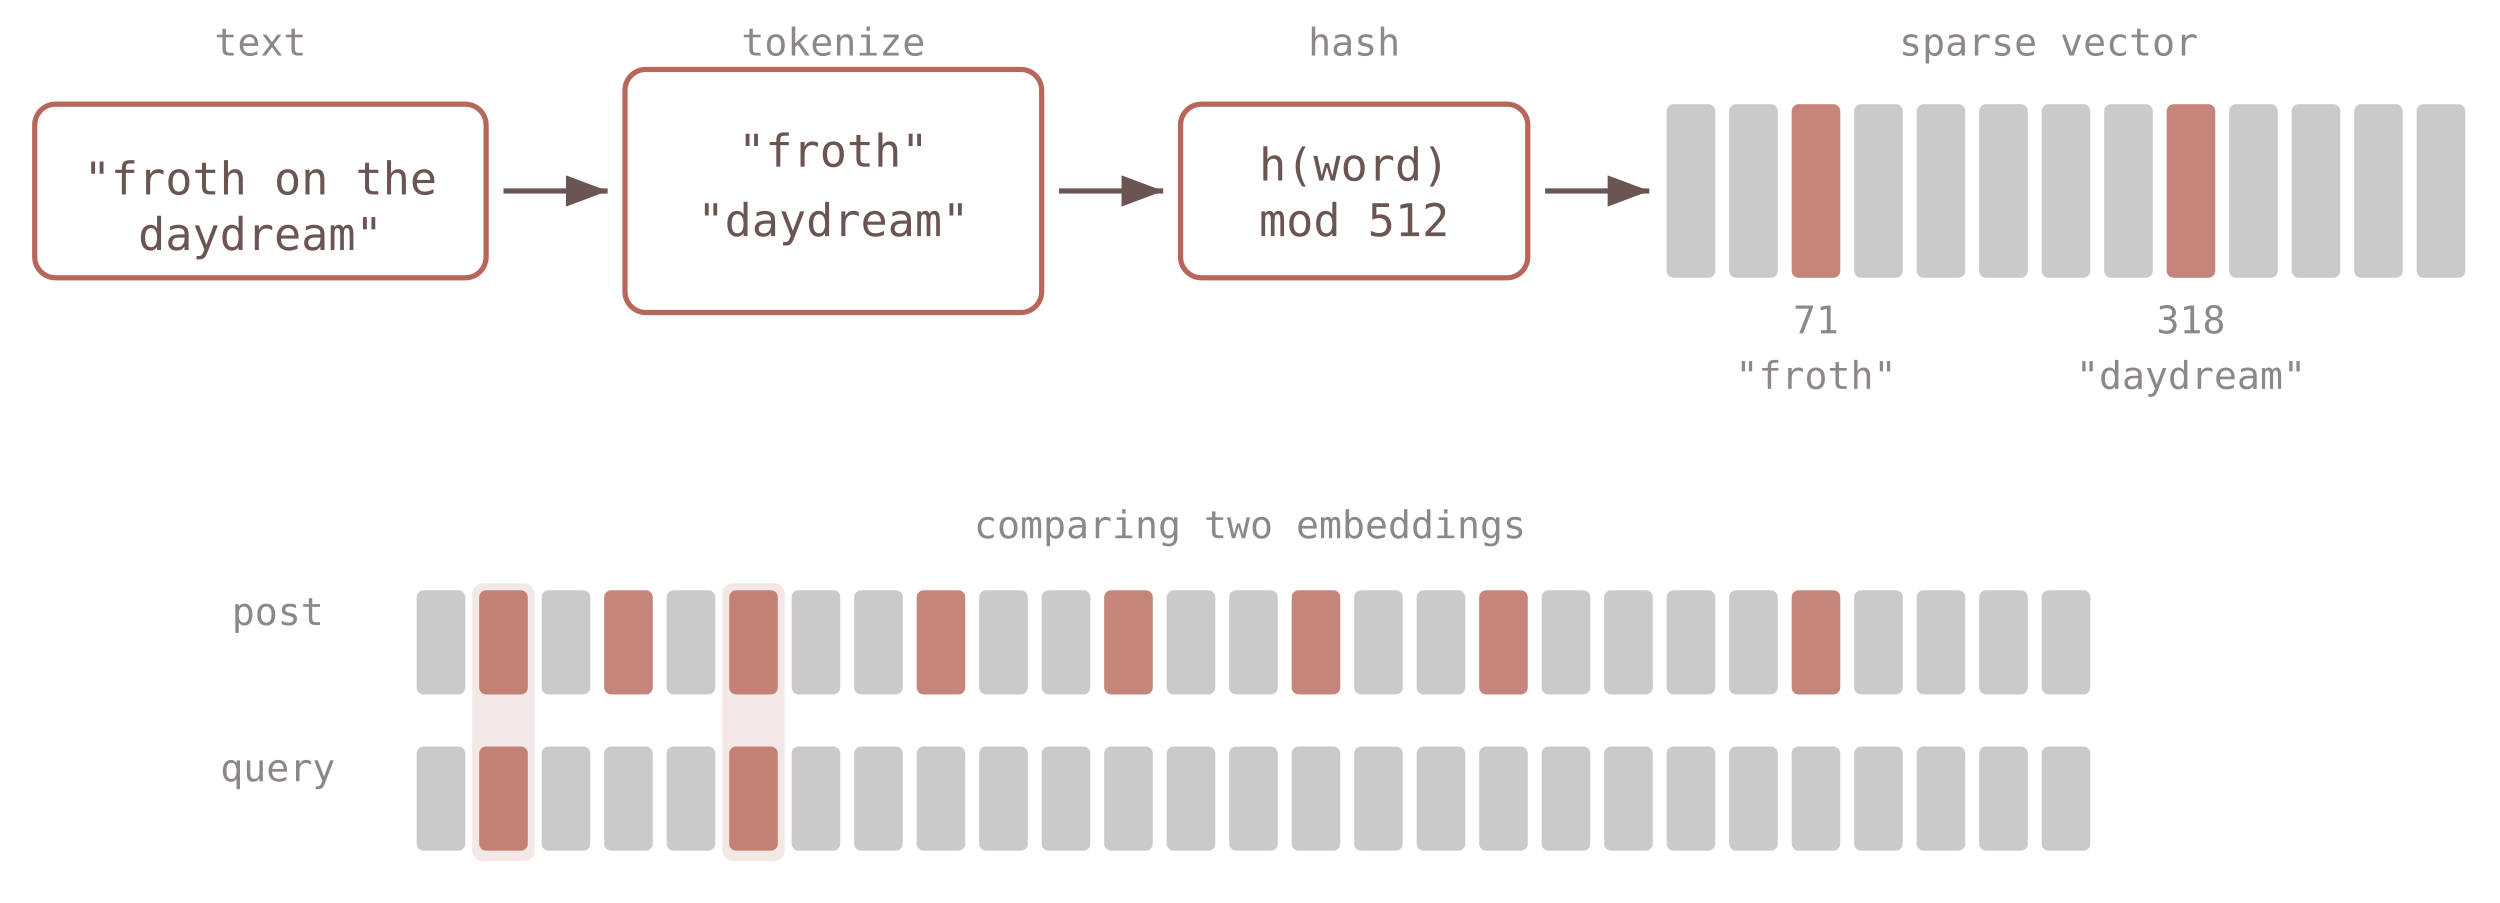
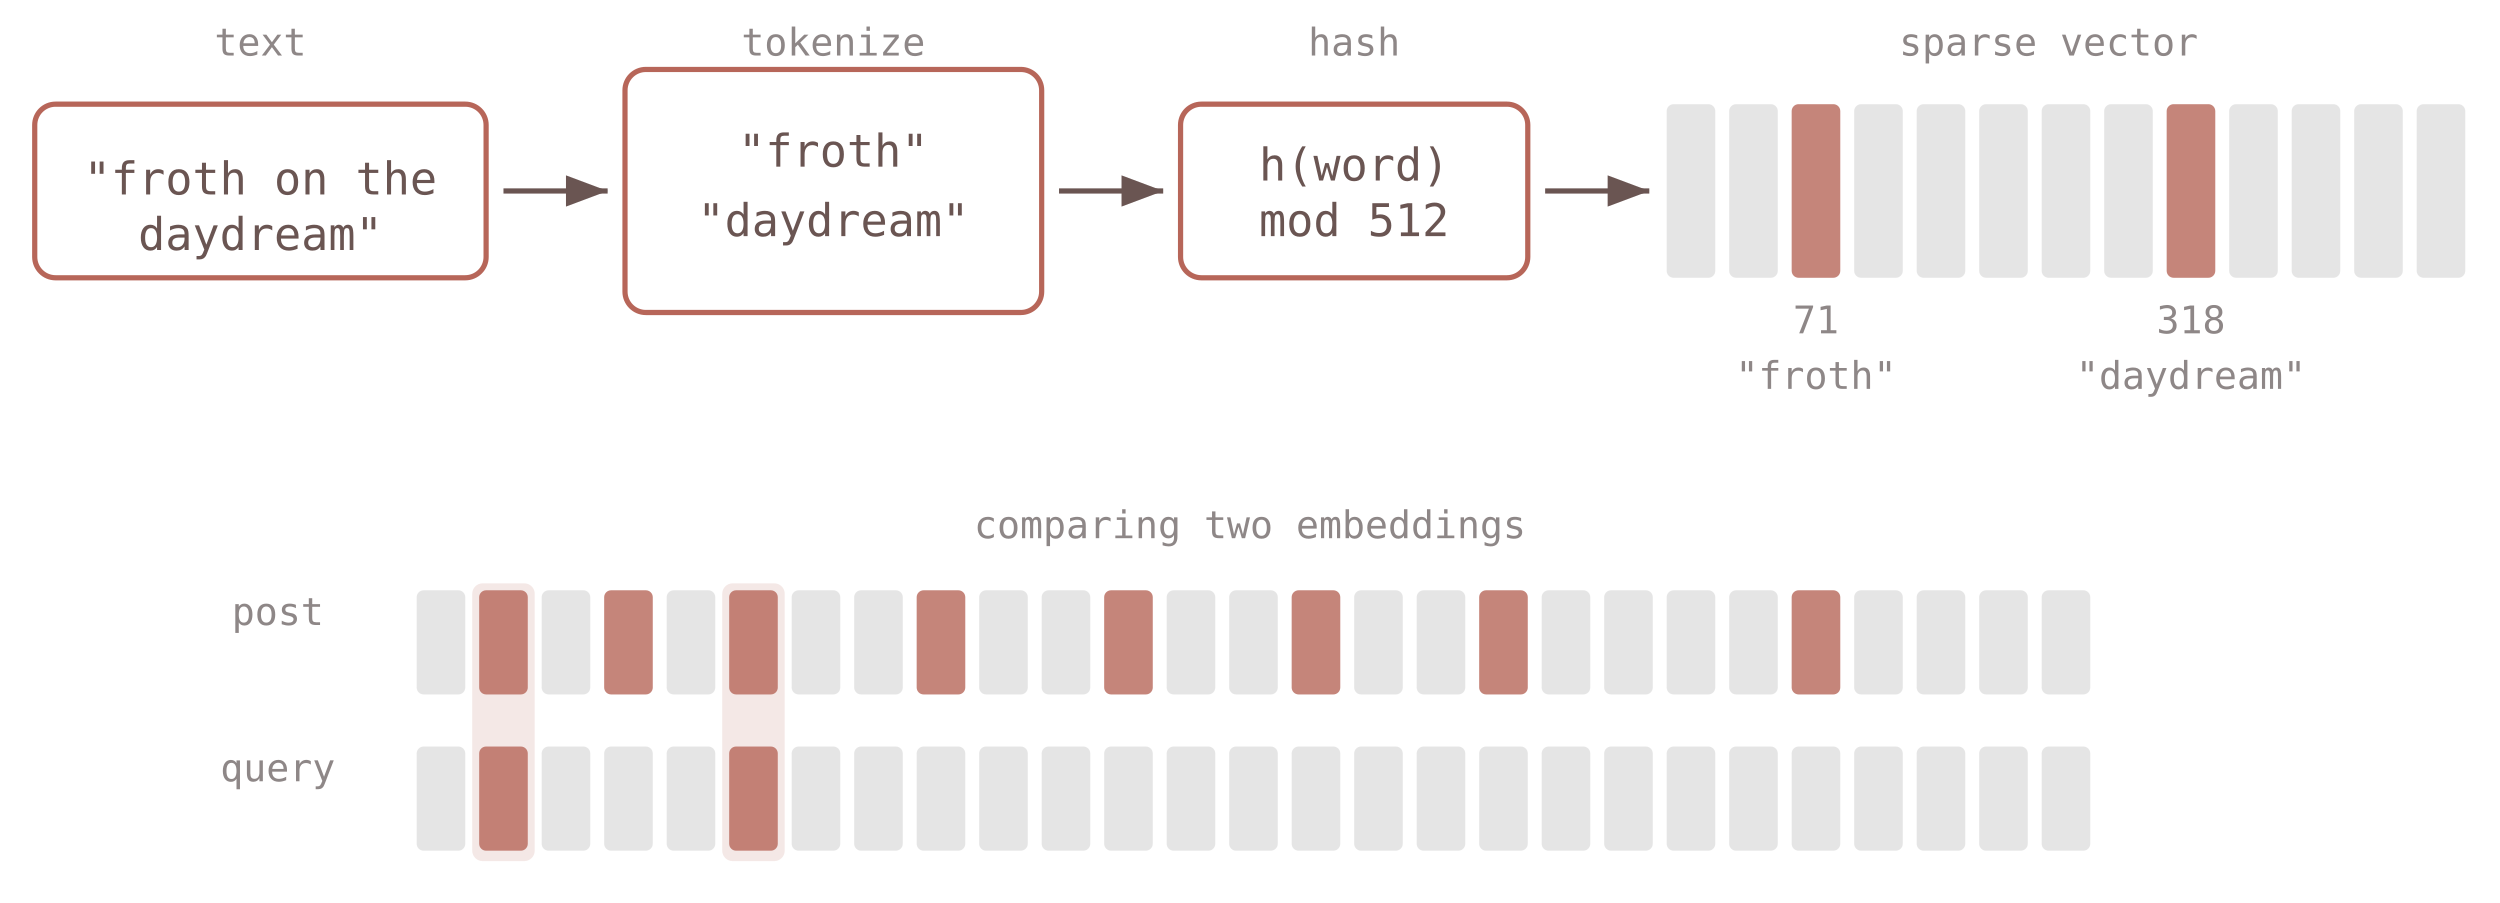
<svg xmlns="http://www.w3.org/2000/svg" viewBox="0 0 720 260" font-family="IBM Plex Mono, monospace" font-size="13">
  <style>
    .box { fill: none; stroke: #b76659; stroke-width: 1.5; rx: 6; }
    .label { fill: #6a5552; text-anchor: middle; }
    .small { fill: #8e8787; text-anchor: middle; font-size: 11; }
    .arrow { stroke: #6a5552; stroke-width: 1.5; fill: none; marker-end: url(#arrowhead); }
    .bucket { fill: #b76659; opacity: 0.8; }
-     .bucket-empty { fill: #51494e; opacity: 0.3; }
+     .bucket-empty { fill: #999; opacity: 0.25; }
    .accent { fill: #b76659; }
  </style>
  <defs>
    <marker id="arrowhead" markerWidth="8" markerHeight="6" refX="8" refY="3" orient="auto">
      <path d="M0,0 L8,3 L0,6" fill="#6a5552" />
    </marker>
  </defs>
  <rect class="box" x="10" y="30" width="130" height="50" />
  <text class="label" x="75" y="56">"froth on the</text>
  <text class="label" x="75" y="72">daydream"</text>
  <text class="small" x="75" y="16">text</text>
  <path class="arrow" d="M145,55 L175,55" />
  <rect class="box" x="180" y="20" width="120" height="70" />
  <text class="small" x="240" y="16">tokenize</text>
  <text class="label" x="240" y="48">"froth"</text>
  <text class="label" x="240" y="68">"daydream"</text>
  <path class="arrow" d="M305,55 L335,55" />
  <rect class="box" x="340" y="30" width="100" height="50" />
  <text class="small" x="390" y="16">hash</text>
  <text class="label" x="390" y="52">h(word)</text>
  <text class="label" x="390" y="68">mod 512</text>
  <path class="arrow" d="M445,55 L475,55" />
  <text class="small" x="590" y="16">sparse vector</text>
  <rect class="bucket-empty" x="480" y="30" width="14" height="50" rx="2" />
  <rect class="bucket-empty" x="498" y="30" width="14" height="50" rx="2" />
  <rect class="bucket" x="516" y="30" width="14" height="50" rx="2" />
  <rect class="bucket-empty" x="534" y="30" width="14" height="50" rx="2" />
  <rect class="bucket-empty" x="552" y="30" width="14" height="50" rx="2" />
  <rect class="bucket-empty" x="570" y="30" width="14" height="50" rx="2" />
  <rect class="bucket-empty" x="588" y="30" width="14" height="50" rx="2" />
  <rect class="bucket-empty" x="606" y="30" width="14" height="50" rx="2" />
  <rect class="bucket" x="624" y="30" width="14" height="50" rx="2" />
  <rect class="bucket-empty" x="642" y="30" width="14" height="50" rx="2" />
  <rect class="bucket-empty" x="660" y="30" width="14" height="50" rx="2" />
  <rect class="bucket-empty" x="678" y="30" width="14" height="50" rx="2" />
  <rect class="bucket-empty" x="696" y="30" width="14" height="50" rx="2" />
  <text class="small" x="523" y="96">71</text>
  <text class="small" x="631" y="96">318</text>
  <text class="small" x="523" y="112" font-size="10">"froth"</text>
  <text class="small" x="631" y="112" font-size="10">"daydream"</text>
  <text class="small" x="360" y="155">comparing two embeddings</text>
  <text class="small" x="80" y="180">post</text>
  <rect class="bucket-empty" x="120" y="170" width="14" height="30" rx="2" />
  <rect class="bucket" x="138" y="170" width="14" height="30" rx="2" />
  <rect class="bucket-empty" x="156" y="170" width="14" height="30" rx="2" />
  <rect class="bucket" x="174" y="170" width="14" height="30" rx="2" />
  <rect class="bucket-empty" x="192" y="170" width="14" height="30" rx="2" />
  <rect class="bucket" x="210" y="170" width="14" height="30" rx="2" />
  <rect class="bucket-empty" x="228" y="170" width="14" height="30" rx="2" />
  <rect class="bucket-empty" x="246" y="170" width="14" height="30" rx="2" />
  <rect class="bucket" x="264" y="170" width="14" height="30" rx="2" />
  <rect class="bucket-empty" x="282" y="170" width="14" height="30" rx="2" />
  <rect class="bucket-empty" x="300" y="170" width="14" height="30" rx="2" />
  <rect class="bucket" x="318" y="170" width="14" height="30" rx="2" />
  <rect class="bucket-empty" x="336" y="170" width="14" height="30" rx="2" />
  <rect class="bucket-empty" x="354" y="170" width="14" height="30" rx="2" />
  <rect class="bucket" x="372" y="170" width="14" height="30" rx="2" />
  <rect class="bucket-empty" x="390" y="170" width="14" height="30" rx="2" />
  <rect class="bucket-empty" x="408" y="170" width="14" height="30" rx="2" />
  <rect class="bucket" x="426" y="170" width="14" height="30" rx="2" />
  <rect class="bucket-empty" x="444" y="170" width="14" height="30" rx="2" />
  <rect class="bucket-empty" x="462" y="170" width="14" height="30" rx="2" />
  <rect class="bucket-empty" x="480" y="170" width="14" height="30" rx="2" />
  <rect class="bucket-empty" x="498" y="170" width="14" height="30" rx="2" />
  <rect class="bucket" x="516" y="170" width="14" height="30" rx="2" />
  <rect class="bucket-empty" x="534" y="170" width="14" height="30" rx="2" />
  <rect class="bucket-empty" x="552" y="170" width="14" height="30" rx="2" />
  <rect class="bucket-empty" x="570" y="170" width="14" height="30" rx="2" />
  <rect class="bucket-empty" x="588" y="170" width="14" height="30" rx="2" />
  <text class="small" x="80" y="225">query</text>
  <rect class="bucket-empty" x="120" y="215" width="14" height="30" rx="2" />
  <rect class="bucket" x="138" y="215" width="14" height="30" rx="2" />
  <rect class="bucket-empty" x="156" y="215" width="14" height="30" rx="2" />
  <rect class="bucket-empty" x="174" y="215" width="14" height="30" rx="2" />
  <rect class="bucket-empty" x="192" y="215" width="14" height="30" rx="2" />
  <rect class="bucket" x="210" y="215" width="14" height="30" rx="2" />
  <rect class="bucket-empty" x="228" y="215" width="14" height="30" rx="2" />
  <rect class="bucket-empty" x="246" y="215" width="14" height="30" rx="2" />
  <rect class="bucket-empty" x="264" y="215" width="14" height="30" rx="2" />
  <rect class="bucket-empty" x="282" y="215" width="14" height="30" rx="2" />
  <rect class="bucket-empty" x="300" y="215" width="14" height="30" rx="2" />
  <rect class="bucket-empty" x="318" y="215" width="14" height="30" rx="2" />
  <rect class="bucket-empty" x="336" y="215" width="14" height="30" rx="2" />
  <rect class="bucket-empty" x="354" y="215" width="14" height="30" rx="2" />
  <rect class="bucket-empty" x="372" y="215" width="14" height="30" rx="2" />
  <rect class="bucket-empty" x="390" y="215" width="14" height="30" rx="2" />
  <rect class="bucket-empty" x="408" y="215" width="14" height="30" rx="2" />
  <rect class="bucket-empty" x="426" y="215" width="14" height="30" rx="2" />
  <rect class="bucket-empty" x="444" y="215" width="14" height="30" rx="2" />
  <rect class="bucket-empty" x="462" y="215" width="14" height="30" rx="2" />
  <rect class="bucket-empty" x="480" y="215" width="14" height="30" rx="2" />
  <rect class="bucket-empty" x="498" y="215" width="14" height="30" rx="2" />
  <rect class="bucket-empty" x="516" y="215" width="14" height="30" rx="2" />
  <rect class="bucket-empty" x="534" y="215" width="14" height="30" rx="2" />
  <rect class="bucket-empty" x="552" y="215" width="14" height="30" rx="2" />
  <rect class="bucket-empty" x="570" y="215" width="14" height="30" rx="2" />
  <rect class="bucket-empty" x="588" y="215" width="14" height="30" rx="2" />
  <rect x="136" y="168" width="18" height="80" rx="3" fill="#b76659" opacity="0.15" />
  <rect x="208" y="168" width="18" height="80" rx="3" fill="#b76659" opacity="0.15" />
</svg>
